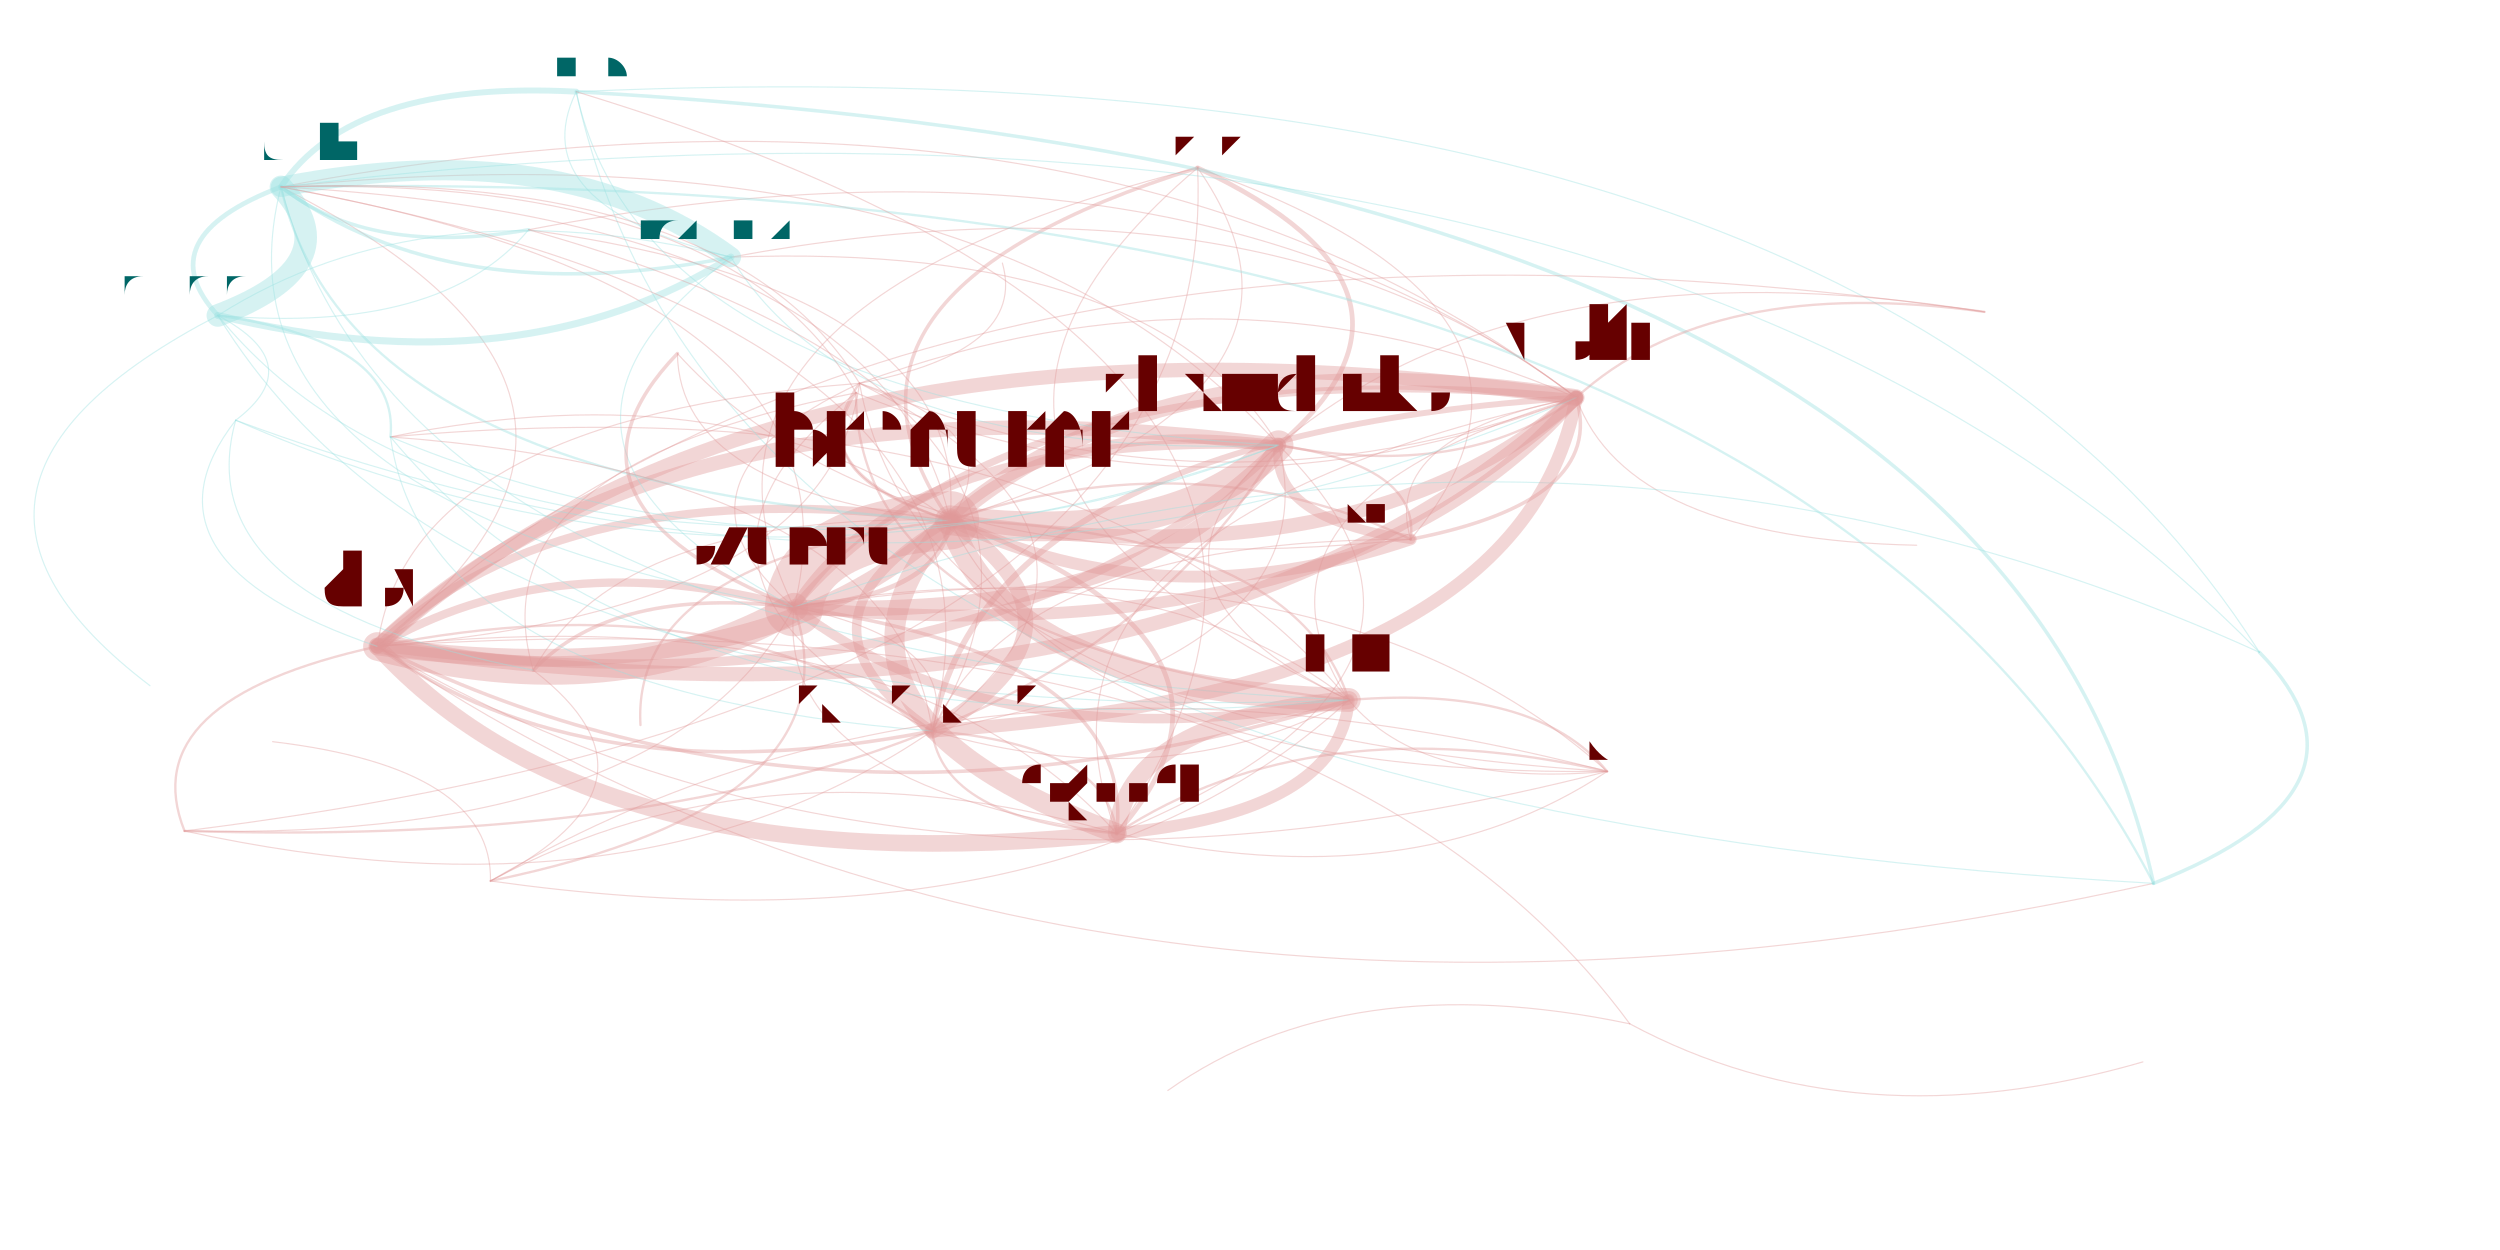
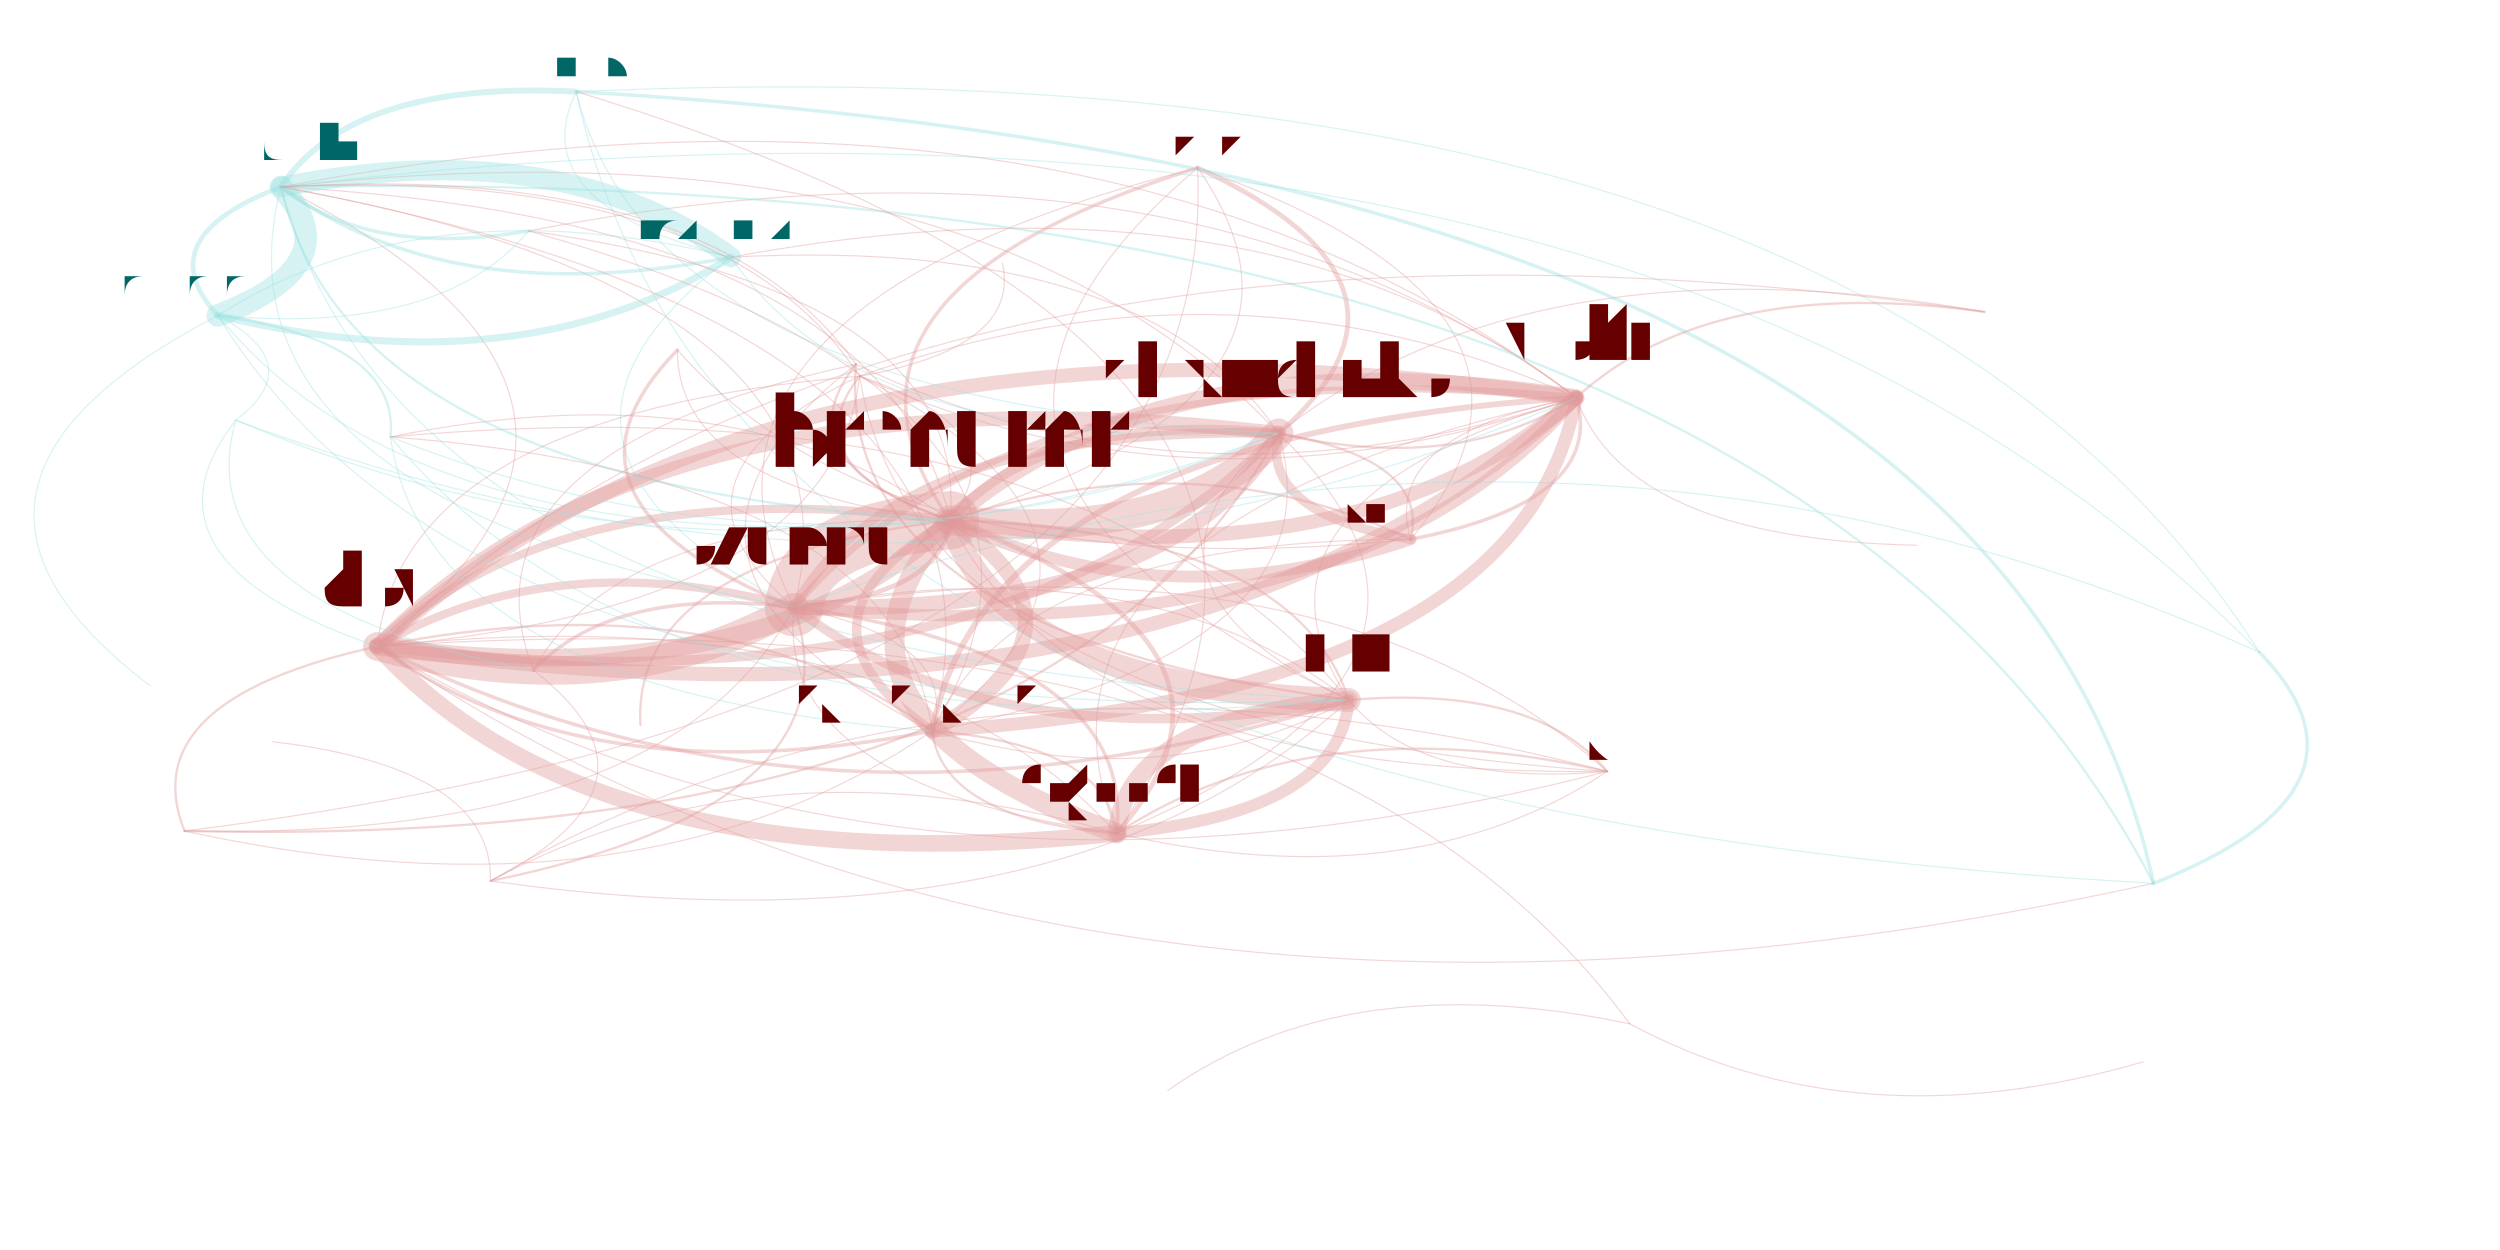
<svg xmlns="http://www.w3.org/2000/svg" width="4000" height="2000" viewBox="-0.025 -0.025 2.05 1.05">
  <style>
    path {
      fill: none;
      stroke-linecap: round;
      stroke-opacity: 0.4;
    }

    text {
      text-anchor: middle;
      alignment-baseline: hanging;
    }
  </style>
  <g opacity="0.4">
-     <path d="M1.024 0.349 Q0.712 0.336 0.617 0.485" stroke="hsl(0.0,100%,35%)" stroke-width="0.008" />
-     <path d="M1.024 0.349 Q0.835 0.325 0.748 0.412" stroke="hsl(0.0,100%,35%)" stroke-width="0.008" />
-     <path d="M1.024 0.349 Q1.181 0.379 1.274 0.309" stroke="hsl(0.0,100%,35%)" stroke-width="0.002" />
-     <path d="M1.024 0.349 Q0.510 0.282 0.267 0.518" stroke="hsl(0.0,100%,35%)" stroke-width="0.012" />
-     <path d="M1.024 0.349 Q0.882 0.468 1.083 0.563" stroke="hsl(0.0,100%,35%)" stroke-width="0.001" />
-     <path d="M1.024 0.349 Q1.176 0.219 0.956 0.116" stroke="hsl(0.0,100%,35%)" stroke-width="0.004" />
-     <path d="M1.024 0.349 Q0.921 0.178 0.564 0.191" stroke="hsl(0.0,100%,35%)" stroke-width="0.001" />
-     <path d="M1.024 0.349 Q1.016 0.411 1.135 0.428" stroke="hsl(0.0,100%,35%)" stroke-width="0.008" />
-     <path d="M1.024 0.349 Q0.778 0.073 0.186 0.132" stroke="hsl(0.0,100%,35%)" stroke-width="0.001" />
+     <path d="M1.024 0.339 Q0.704 0.331 0.617 0.485" stroke="hsl(0.0,100%,35%)" stroke-width="0.008" />
+     <path d="M1.024 0.339 Q0.827 0.320 0.748 0.412" stroke="hsl(0.0,100%,35%)" stroke-width="0.008" />
+     <path d="M1.024 0.339 Q1.173 0.374 1.274 0.309" stroke="hsl(0.0,100%,35%)" stroke-width="0.002" />
+     <path d="M1.024 0.339 Q0.502 0.277 0.267 0.518" stroke="hsl(0.0,100%,35%)" stroke-width="0.012" />
+     <path d="M1.024 0.339 Q0.874 0.463 1.083 0.563" stroke="hsl(0.0,100%,35%)" stroke-width="0.001" />
+     <path d="M1.024 0.339 Q1.168 0.214 0.956 0.116" stroke="hsl(0.0,100%,35%)" stroke-width="0.004" />
+     <path d="M1.024 0.339 Q0.913 0.173 0.564 0.191" stroke="hsl(0.0,100%,35%)" stroke-width="0.001" />
+     <path d="M1.024 0.339 Q1.008 0.406 1.135 0.428" stroke="hsl(0.0,100%,35%)" stroke-width="0.008" />
+     <path d="M1.024 0.339 Q0.770 0.068 0.186 0.132" stroke="hsl(0.0,100%,35%)" stroke-width="0.001" />
    <path d="M0.617 0.485 Q0.787 0.617 1.083 0.563" stroke="hsl(0.0,100%,35%)" stroke-width="0.008" />
-     <path d="M0.617 0.485 Q0.929 0.498 1.024 0.349" stroke="hsl(0.0,100%,35%)" stroke-width="0.013" />
+     <path d="M0.617 0.485 Q0.937 0.493 1.024 0.339" stroke="hsl(0.0,100%,35%)" stroke-width="0.013" />
    <path d="M0.617 0.485 Q0.741 0.475 0.748 0.412" stroke="hsl(0.0,100%,35%)" stroke-width="0.004" />
    <path d="M0.617 0.485 Q0.416 0.431 0.267 0.518" stroke="hsl(0.0,100%,35%)" stroke-width="0.007" />
    <path d="M0.617 0.485 Q1.086 0.528 1.274 0.309" stroke="hsl(0.0,100%,35%)" stroke-width="0.01" />
    <path d="M0.617 0.485 Q0.465 0.467 0.398 0.538" stroke="hsl(0.0,100%,35%)" stroke-width="0.003" />
    <path d="M0.617 0.485 Q0.684 0.222 0.186 0.132" stroke="hsl(0.0,100%,35%)" stroke-width="0.001" />
    <path d="M0.617 0.485 Q0.600 0.634 0.888 0.675" stroke="hsl(0.0,100%,35%)" stroke-width="0.001" />
    <path d="M0.748 0.412 Q0.624 0.422 0.617 0.485" stroke="hsl(0.0,100%,35%)" stroke-width="0.049" />
    <path d="M0.748 0.412 Q0.795 0.555 1.083 0.563" stroke="hsl(0.0,100%,35%)" stroke-width="0.02" />
    <path d="M0.748 0.412 Q1.094 0.466 1.274 0.309" stroke="hsl(0.0,100%,35%)" stroke-width="0.012" />
    <path d="M0.748 0.412 Q0.472 0.405 0.398 0.538" stroke="hsl(0.0,100%,35%)" stroke-width="0.001" />
-     <path d="M0.748 0.412 Q0.802 0.339 0.672 0.297" stroke="hsl(0.0,100%,35%)" stroke-width="0.001" />
+     <path d="M0.748 0.412 Q0.807 0.336 0.672 0.291" stroke="hsl(0.0,100%,35%)" stroke-width="0.001" />
    <path d="M0.748 0.412 Q0.928 0.498 1.135 0.428" stroke="hsl(0.0,100%,35%)" stroke-width="0.01" />
    <path d="M0.748 0.412 Q0.608 0.572 0.888 0.675" stroke="hsl(0.0,100%,35%)" stroke-width="0.017" />
    <path d="M0.748 0.412 Q1.089 0.306 0.956 0.116" stroke="hsl(0.0,100%,35%)" stroke-width="0.001" />
    <path d="M0.748 0.412 Q0.423 0.369 0.267 0.518" stroke="hsl(0.0,100%,35%)" stroke-width="0.007" />
    <path d="M0.748 0.412 Q0.599 0.497 0.733 0.589" stroke="hsl(0.0,100%,35%)" stroke-width="0.008" />
-     <path d="M0.748 0.412 Q0.766 0.219 0.394 0.168" stroke="hsl(0.0,100%,35%)" stroke-width="0.001" />
+     <path d="M0.748 0.412 Q0.766 0.220 0.394 0.169" stroke="hsl(0.0,100%,35%)" stroke-width="0.001" />
    <path d="M0.748 0.412 Q0.480 0.446 0.488 0.584" stroke="hsl(0.0,100%,35%)" stroke-width="0.002" />
-     <path d="M0.748 0.412 Q0.936 0.436 1.024 0.349" stroke="hsl(0.0,100%,35%)" stroke-width="0.025" />
+     <path d="M0.748 0.412 Q0.944 0.431 1.024 0.339" stroke="hsl(0.0,100%,35%)" stroke-width="0.025" />
    <path d="M0.748 0.412 Q0.569 0.283 0.278 0.342" stroke="hsl(0.0,100%,35%)" stroke-width="0.001" />
    <path d="M0.748 0.412 Q0.691 0.160 0.186 0.132" stroke="hsl(0.0,100%,35%)" stroke-width="0.001" />
    <path d="M0.748 0.412 Q0.855 0.628 1.300 0.623" stroke="hsl(0.0,100%,35%)" stroke-width="0.001" />
    <path d="M1.274 0.309 Q0.929 0.255 0.748 0.412" stroke="hsl(0.0,100%,35%)" stroke-width="0.014" />
    <path d="M1.274 0.309 Q0.603 0.212 0.267 0.518" stroke="hsl(0.0,100%,35%)" stroke-width="0.012" />
    <path d="M1.274 0.309 Q0.780 0.341 0.733 0.589" stroke="hsl(0.0,100%,35%)" stroke-width="0.005" />
    <path d="M1.274 0.309 Q1.317 0.428 1.560 0.433" stroke="hsl(0.0,100%,35%)" stroke-width="0.001" />
-     <path d="M1.274 0.309 Q0.947 0.062 0.394 0.168" stroke="hsl(0.0,100%,35%)" stroke-width="0.001" />
+     <path d="M1.274 0.309 Q0.946 0.063 0.394 0.169" stroke="hsl(0.0,100%,35%)" stroke-width="0.001" />
    <path d="M1.274 0.309 Q0.788 0.415 0.888 0.675" stroke="hsl(0.0,100%,35%)" stroke-width="0.001" />
    <path d="M1.274 0.309 Q0.975 0.398 1.083 0.563" stroke="hsl(0.0,100%,35%)" stroke-width="0.001" />
    <path d="M1.274 0.309 Q0.805 0.265 0.617 0.485" stroke="hsl(0.0,100%,35%)" stroke-width="0.006" />
    <path d="M1.274 0.309 Q0.872 0.003 0.186 0.132" stroke="hsl(0.0,100%,35%)" stroke-width="0.001" />
    <path d="M1.274 0.309 Q1.109 0.341 1.135 0.428" stroke="hsl(0.0,100%,35%)" stroke-width="0.001" />
    <path d="M1.274 0.309 Q1.014 0.108 0.564 0.191" stroke="hsl(0.0,100%,35%)" stroke-width="0.001" />
-     <path d="M1.274 0.309 Q0.983 0.183 0.672 0.297" stroke="hsl(0.0,100%,35%)" stroke-width="0.001" />
+     <path d="M1.274 0.309 Q0.988 0.179 0.672 0.291" stroke="hsl(0.0,100%,35%)" stroke-width="0.001" />
    <path d="M0.267 0.518 Q0.452 0.721 0.888 0.675" stroke="hsl(0.0,100%,35%)" stroke-width="0.014" />
    <path d="M0.267 0.518 Q0.938 0.615 1.274 0.309" stroke="hsl(0.0,100%,35%)" stroke-width="0.012" />
    <path d="M0.267 0.518 Q0.592 0.561 0.748 0.412" stroke="hsl(0.0,100%,35%)" stroke-width="0.015" />
    <path d="M0.267 0.518 Q0.443 0.646 0.733 0.589" stroke="hsl(0.0,100%,35%)" stroke-width="0.003" />
    <path d="M0.267 0.518 Q0.639 0.704 1.083 0.563" stroke="hsl(0.0,100%,35%)" stroke-width="0.003" />
    <path d="M0.267 0.518 Q0.535 0.309 0.186 0.132" stroke="hsl(0.0,100%,35%)" stroke-width="0.001" />
-     <path d="M0.267 0.518 Q0.780 0.585 1.024 0.349" stroke="hsl(0.0,100%,35%)" stroke-width="0.008" />
+     <path d="M0.267 0.518 Q0.788 0.580 1.024 0.339" stroke="hsl(0.0,100%,35%)" stroke-width="0.008" />
    <path d="M0.267 0.518 Q0.468 0.571 0.617 0.485" stroke="hsl(0.0,100%,35%)" stroke-width="0.024" />
    <path d="M0.267 0.518 Q0.853 0.916 1.759 0.717" stroke="hsl(0.0,100%,35%)" stroke-width="0.001" />
    <path d="M0.267 0.518 Q0.699 0.777 1.300 0.623" stroke="hsl(0.0,100%,35%)" stroke-width="0.001" />
    <path d="M0.267 0.518 Q0.061 0.563 0.105 0.673" stroke="hsl(0.0,100%,35%)" stroke-width="0.002" />
-     <path d="M0.267 0.518 Q0.646 0.488 0.672 0.297" stroke="hsl(0.0,100%,35%)" stroke-width="0.001" />
+     <path d="M0.267 0.518 Q0.651 0.485 0.672 0.291" stroke="hsl(0.0,100%,35%)" stroke-width="0.001" />
    <path d="M1.083 0.563 Q0.896 0.580 0.888 0.675" stroke="hsl(0.0,100%,35%)" stroke-width="0.015" />
    <path d="M1.083 0.563 Q1.037 0.421 0.748 0.412" stroke="hsl(0.0,100%,35%)" stroke-width="0.002" />
    <path d="M1.083 0.563 Q0.858 0.291 0.278 0.342" stroke="hsl(0.0,100%,35%)" stroke-width="0.001" />
    <path d="M1.083 0.563 Q0.913 0.431 0.617 0.485" stroke="hsl(0.0,100%,35%)" stroke-width="0.001" />
    <path d="M1.083 0.563 Q1.144 0.637 1.300 0.623" stroke="hsl(0.0,100%,35%)" stroke-width="0.001" />
    <path d="M0.956 0.116 Q0.615 0.222 0.748 0.412" stroke="hsl(0.0,100%,35%)" stroke-width="0.003" />
    <path d="M0.956 0.116 Q0.491 0.233 0.617 0.485" stroke="hsl(0.0,100%,35%)" stroke-width="0.001" />
    <path d="M0.956 0.116 Q0.662 0.365 1.083 0.563" stroke="hsl(0.0,100%,35%)" stroke-width="0.001" />
    <path d="M0.564 0.191 Q0.422 0.086 0.186 0.132" stroke="hsl(180.0,100%,35%)" stroke-width="0.017" />
    <path d="M0.564 0.191 Q0.308 0.129 0.133 0.240" stroke="hsl(180.0,100%,35%)" stroke-width="0.001" />
-     <path d="M0.564 0.191 Q0.667 0.362 1.024 0.349" stroke="hsl(180.0,100%,35%)" stroke-width="0.001" />
+     <path d="M0.564 0.191 Q0.675 0.357 1.024 0.339" stroke="hsl(180.0,100%,35%)" stroke-width="0.001" />
    <path d="M0.564 0.191 Q0.355 0.348 0.617 0.485" stroke="hsl(180.0,100%,35%)" stroke-width="0.001" />
    <path d="M1.135 0.428 Q1.300 0.396 1.274 0.309" stroke="hsl(0.0,100%,35%)" stroke-width="0.003" />
    <path d="M1.135 0.428 Q0.955 0.343 0.748 0.412" stroke="hsl(0.0,100%,35%)" stroke-width="0.002" />
    <path d="M1.135 0.428 Q1.295 0.236 0.956 0.116" stroke="hsl(0.0,100%,35%)" stroke-width="0.001" />
-     <path d="M1.135 0.428 Q1.143 0.366 1.024 0.349" stroke="hsl(0.0,100%,35%)" stroke-width="0.002" />
+     <path d="M1.135 0.428 Q1.151 0.361 1.024 0.339" stroke="hsl(0.0,100%,35%)" stroke-width="0.002" />
    <path d="M1.135 0.428 Q0.806 0.428 0.733 0.589" stroke="hsl(0.0,100%,35%)" stroke-width="0.001" />
    <path d="M0.186 0.132 Q0.073 0.175 0.133 0.240" stroke="hsl(180.0,100%,35%)" stroke-width="0.004" />
-     <path d="M0.186 0.132 Q0.261 0.191 0.394 0.168" stroke="hsl(180.0,100%,35%)" stroke-width="0.003" />
+     <path d="M0.186 0.132 Q0.260 0.192 0.394 0.169" stroke="hsl(180.0,100%,35%)" stroke-width="0.003" />
    <path d="M0.186 0.132 Q0.290 0.527 1.083 0.563" stroke="hsl(180.0,100%,35%)" stroke-width="0.001" />
    <path d="M0.186 0.132 Q0.243 0.384 0.748 0.412" stroke="hsl(180.0,100%,35%)" stroke-width="0.002" />
    <path d="M0.186 0.132 Q0.328 0.237 0.564 0.191" stroke="hsl(180.0,100%,35%)" stroke-width="0.003" />
    <path d="M0.186 0.132 Q0.119 0.395 0.617 0.485" stroke="hsl(180.0,100%,35%)" stroke-width="0.001" />
    <path d="M0.133 0.240 Q0.246 0.197 0.186 0.132" stroke="hsl(180.0,100%,35%)" stroke-width="0.019" />
    <path d="M0.133 0.240 Q0.303 0.449 0.748 0.412" stroke="hsl(180.0,100%,35%)" stroke-width="0.001" />
    <path d="M0.133 0.240 Q0.350 0.592 1.083 0.563" stroke="hsl(180.0,100%,35%)" stroke-width="0.001" />
-     <path d="M0.133 0.240 Q0.321 0.256 0.394 0.168" stroke="hsl(180.0,100%,35%)" stroke-width="0.001" />
+     <path d="M0.133 0.240 Q0.321 0.257 0.394 0.169" stroke="hsl(180.0,100%,35%)" stroke-width="0.001" />
    <path d="M0.133 0.240 Q0.388 0.302 0.564 0.191" stroke="hsl(180.0,100%,35%)" stroke-width="0.006" />
    <path d="M0.133 0.240 Q-0.144 0.384 0.076 0.551" stroke="hsl(180.0,100%,35%)" stroke-width="0.001" />
    <path d="M1.759 0.717 Q1.960 0.638 1.848 0.523" stroke="hsl(180.0,100%,35%)" stroke-width="0.003" />
    <path d="M1.759 0.717 Q1.441 0.110 0.186 0.132" stroke="hsl(180.0,100%,35%)" stroke-width="0.002" />
    <path d="M1.759 0.717 Q1.629 0.120 0.434 0.052" stroke="hsl(180.0,100%,35%)" stroke-width="0.003" />
    <path d="M1.848 0.523 Q1.330 -0.005 0.186 0.132" stroke="hsl(180.0,100%,35%)" stroke-width="0.001" />
    <path d="M1.848 0.523 Q1.518 0.004 0.434 0.052" stroke="hsl(180.0,100%,35%)" stroke-width="0.001" />
    <path d="M1.848 0.523 Q1.263 0.257 0.617 0.485" stroke="hsl(180.0,100%,35%)" stroke-width="0.001" />
    <path d="M0.434 0.052 Q0.246 0.042 0.186 0.132" stroke="hsl(180.0,100%,35%)" stroke-width="0.005" />
    <path d="M0.434 0.052 Q0.388 0.147 0.564 0.191" stroke="hsl(180.0,100%,35%)" stroke-width="0.001" />
-     <path d="M0.434 0.052 Q0.491 0.318 1.024 0.349" stroke="hsl(180.0,100%,35%)" stroke-width="0.001" />
+     <path d="M0.434 0.052 Q0.499 0.313 1.024 0.339" stroke="hsl(180.0,100%,35%)" stroke-width="0.001" />
    <path d="M0.434 0.052 Q0.564 0.650 1.759 0.717" stroke="hsl(180.0,100%,35%)" stroke-width="0.001" />
-     <path d="M0.672 0.297 Q0.618 0.370 0.748 0.412" stroke="hsl(0.0,100%,35%)" stroke-width="0.002" />
-     <path d="M0.672 0.297 Q0.725 0.586 1.300 0.623" stroke="hsl(0.0,100%,35%)" stroke-width="0.001" />
-     <path d="M0.672 0.297 Q0.813 0.270 0.792 0.196" stroke="hsl(0.0,100%,35%)" stroke-width="0.001" />
-     <path d="M0.672 0.297 Q0.964 0.423 1.274 0.309" stroke="hsl(0.0,100%,35%)" stroke-width="0.001" />
-     <path d="M0.672 0.297 Q0.293 0.326 0.267 0.518" stroke="hsl(0.0,100%,35%)" stroke-width="0.001" />
-     <path d="M0.672 0.297 Q0.561 0.117 0.186 0.132" stroke="hsl(0.0,100%,35%)" stroke-width="0.001" />
-     <path d="M0.672 0.297 Q0.495 0.380 0.617 0.485" stroke="hsl(0.0,100%,35%)" stroke-width="0.001" />
+     <path d="M0.672 0.291 Q0.613 0.367 0.748 0.412" stroke="hsl(0.0,100%,35%)" stroke-width="0.002" />
+     <path d="M0.672 0.291 Q0.720 0.583 1.300 0.623" stroke="hsl(0.0,100%,35%)" stroke-width="0.001" />
+     <path d="M0.672 0.291 Q0.808 0.267 0.792 0.196" stroke="hsl(0.0,100%,35%)" stroke-width="0.001" />
+     <path d="M0.672 0.291 Q0.959 0.420 1.274 0.309" stroke="hsl(0.0,100%,35%)" stroke-width="0.001" />
+     <path d="M0.672 0.291 Q0.288 0.323 0.267 0.518" stroke="hsl(0.0,100%,35%)" stroke-width="0.001" />
+     <path d="M0.672 0.291 Q0.556 0.114 0.186 0.132" stroke="hsl(0.0,100%,35%)" stroke-width="0.001" />
+     <path d="M0.672 0.291 Q0.489 0.377 0.617 0.485" stroke="hsl(0.0,100%,35%)" stroke-width="0.001" />
    <path d="M0.888 0.675 Q0.704 0.472 0.267 0.518" stroke="hsl(0.0,100%,35%)" stroke-width="0.001" />
    <path d="M0.888 0.675 Q0.905 0.526 0.617 0.485" stroke="hsl(0.0,100%,35%)" stroke-width="0.003" />
    <path d="M0.888 0.675 Q1.075 0.658 1.083 0.563" stroke="hsl(0.0,100%,35%)" stroke-width="0.01" />
-     <path d="M0.888 0.675 Q1.217 0.539 1.024 0.349" stroke="hsl(0.0,100%,35%)" stroke-width="0.001" />
+     <path d="M0.888 0.675 Q1.225 0.534 1.024 0.339" stroke="hsl(0.0,100%,35%)" stroke-width="0.001" />
    <path d="M0.888 0.675 Q1.029 0.516 0.748 0.412" stroke="hsl(0.0,100%,35%)" stroke-width="0.004" />
    <path d="M0.888 0.675 Q0.880 0.601 0.733 0.589" stroke="hsl(0.0,100%,35%)" stroke-width="0.002" />
    <path d="M0.888 0.675 Q1.160 0.273 0.434 0.052" stroke="hsl(0.0,100%,35%)" stroke-width="0.001" />
    <path d="M0.888 0.675 Q1.136 0.732 1.300 0.623" stroke="hsl(0.0,100%,35%)" stroke-width="0.001" />
    <path d="M0.888 0.675 Q0.594 0.590 0.362 0.715" stroke="hsl(0.0,100%,35%)" stroke-width="0.001" />
    <path d="M0.733 0.589 Q0.882 0.503 0.748 0.412" stroke="hsl(0.0,100%,35%)" stroke-width="0.013" />
    <path d="M0.733 0.589 Q0.929 0.646 1.083 0.563" stroke="hsl(0.0,100%,35%)" stroke-width="0.001" />
-     <path d="M0.733 0.589 Q0.936 0.431 0.672 0.297" stroke="hsl(0.0,100%,35%)" stroke-width="0.001" />
+     <path d="M0.733 0.589 Q0.941 0.428 0.672 0.291" stroke="hsl(0.0,100%,35%)" stroke-width="0.001" />
    <path d="M0.733 0.589 Q0.742 0.663 0.888 0.675" stroke="hsl(0.0,100%,35%)" stroke-width="0.002" />
-     <path d="M0.733 0.589 Q0.900 0.310 0.394 0.168" stroke="hsl(0.0,100%,35%)" stroke-width="0.001" />
+     <path d="M0.733 0.589 Q0.900 0.311 0.394 0.169" stroke="hsl(0.0,100%,35%)" stroke-width="0.001" />
    <path d="M0.733 0.589 Q0.703 0.374 0.278 0.342" stroke="hsl(0.0,100%,35%)" stroke-width="0.001" />
    <path d="M0.733 0.589 Q0.758 0.514 0.617 0.485" stroke="hsl(0.0,100%,35%)" stroke-width="0.001" />
    <path d="M0.733 0.589 Q1.228 0.557 1.274 0.309" stroke="hsl(0.0,100%,35%)" stroke-width="0.011" />
    <path d="M0.733 0.589 Q0.557 0.460 0.267 0.518" stroke="hsl(0.0,100%,35%)" stroke-width="0.002" />
    <path d="M0.733 0.589 Q0.825 0.251 0.186 0.132" stroke="hsl(0.0,100%,35%)" stroke-width="0.001" />
-     <path d="M0.733 0.589 Q1.070 0.527 1.024 0.349" stroke="hsl(0.0,100%,35%)" stroke-width="0.001" />
+     <path d="M0.733 0.589 Q1.078 0.522 1.024 0.339" stroke="hsl(0.0,100%,35%)" stroke-width="0.001" />
    <path d="M0.278 0.342 Q0.286 0.262 0.133 0.240" stroke="hsl(180.0,100%,35%)" stroke-width="0.002" />
    <path d="M0.278 0.342 Q0.308 0.556 0.733 0.589" stroke="hsl(180.0,100%,35%)" stroke-width="0.001" />
-     <path d="M0.278 0.342 Q0.645 0.494 1.024 0.349" stroke="hsl(180.0,100%,35%)" stroke-width="0.001" />
+     <path d="M0.278 0.342 Q0.653 0.490 1.024 0.339" stroke="hsl(180.0,100%,35%)" stroke-width="0.001" />
    <path d="M0.278 0.342 Q0.503 0.614 1.083 0.563" stroke="hsl(180.0,100%,35%)" stroke-width="0.001" />
    <path d="M1.300 0.623 Q1.240 0.550 1.083 0.563" stroke="hsl(0.0,100%,35%)" stroke-width="0.002" />
    <path d="M1.300 0.623 Q1.053 0.567 0.888 0.675" stroke="hsl(0.0,100%,35%)" stroke-width="0.002" />
    <path d="M1.300 0.623 Q0.758 0.482 0.362 0.715" stroke="hsl(0.0,100%,35%)" stroke-width="0.001" />
    <path d="M1.300 0.623 Q1.070 0.417 0.617 0.485" stroke="hsl(0.0,100%,35%)" stroke-width="0.001" />
    <path d="M0.362 0.715 Q0.674 0.651 0.617 0.485" stroke="hsl(0.0,100%,35%)" stroke-width="0.002" />
    <path d="M0.362 0.715 Q0.844 0.783 1.083 0.563" stroke="hsl(0.0,100%,35%)" stroke-width="0.001" />
    <path d="M0.362 0.715 Q0.364 0.620 0.179 0.598" stroke="hsl(0.0,100%,35%)" stroke-width="0.001" />
    <path d="M0.362 0.715 Q0.522 0.633 0.398 0.538" stroke="hsl(0.0,100%,35%)" stroke-width="0.001" />
    <path d="M0.148 0.328 Q0.056 0.446 0.267 0.518" stroke="hsl(180.0,100%,35%)" stroke-width="0.001" />
    <path d="M0.148 0.328 Q0.105 0.482 0.398 0.538" stroke="hsl(180.0,100%,35%)" stroke-width="0.001" />
    <path d="M0.148 0.328 Q0.726 0.543 1.274 0.309" stroke="hsl(180.0,100%,35%)" stroke-width="0.001" />
-     <path d="M0.148 0.328 Q0.569 0.513 1.024 0.349" stroke="hsl(180.0,100%,35%)" stroke-width="0.001" />
+     <path d="M0.148 0.328 Q0.577 0.508 1.024 0.339" stroke="hsl(180.0,100%,35%)" stroke-width="0.001" />
    <path d="M0.148 0.328 Q0.210 0.281 0.133 0.240" stroke="hsl(180.0,100%,35%)" stroke-width="0.001" />
-     <path d="M0.105 0.673 Q0.824 0.695 1.024 0.349" stroke="hsl(0.0,100%,35%)" stroke-width="0.002" />
+     <path d="M0.105 0.673 Q0.832 0.690 1.024 0.339" stroke="hsl(0.0,100%,35%)" stroke-width="0.002" />
    <path d="M0.105 0.673 Q0.976 0.565 0.956 0.116" stroke="hsl(0.0,100%,35%)" stroke-width="0.001" />
    <path d="M0.105 0.673 Q0.512 0.682 0.617 0.485" stroke="hsl(0.0,100%,35%)" stroke-width="0.001" />
    <path d="M0.105 0.673 Q0.487 0.757 0.733 0.589" stroke="hsl(0.0,100%,35%)" stroke-width="0.001" />
    <path d="M1.617 0.237 Q1.388 0.205 1.274 0.309" stroke="hsl(0.0,100%,35%)" stroke-width="0.002" />
-     <path d="M1.617 0.237 Q1.231 0.175 1.024 0.349" stroke="hsl(0.0,100%,35%)" stroke-width="0.001" />
+     <path d="M1.617 0.237 Q1.239 0.170 1.024 0.339" stroke="hsl(0.0,100%,35%)" stroke-width="0.001" />
    <path d="M1.617 0.237 Q0.718 0.108 0.267 0.518" stroke="hsl(0.0,100%,35%)" stroke-width="0.001" />
-     <path d="M0.669 0.305 Q0.669 0.517 1.083 0.563" stroke="hsl(0.0,100%,35%)" stroke-width="0.002" />
-     <path d="M0.669 0.305 Q0.968 0.428 1.274 0.309" stroke="hsl(0.0,100%,35%)" stroke-width="0.001" />
-     <path d="M0.669 0.305 Q0.566 0.122 0.186 0.132" stroke="hsl(0.0,100%,35%)" stroke-width="0.001" />
-     <path d="M0.669 0.305 Q0.623 0.374 0.748 0.412" stroke="hsl(0.0,100%,35%)" stroke-width="0.002" />
-     <path d="M0.669 0.305 Q0.347 0.367 0.398 0.538" stroke="hsl(0.0,100%,35%)" stroke-width="0.001" />
-     <path d="M0.669 0.305 Q0.474 0.459 0.733 0.589" stroke="hsl(0.0,100%,35%)" stroke-width="0.001" />
-     <path d="M0.519 0.272 Q0.398 0.398 0.617 0.485" stroke="hsl(0.0,100%,35%)" stroke-width="0.003" />
-     <path d="M0.519 0.272 Q0.521 0.388 0.748 0.412" stroke="hsl(0.0,100%,35%)" stroke-width="0.001" />
-     <path d="M0.519 0.272 Q0.702 0.473 1.135 0.428" stroke="hsl(0.0,100%,35%)" stroke-width="0.001" />
+     <path d="M0.669 0.281 Q0.651 0.505 1.083 0.563" stroke="hsl(0.0,100%,35%)" stroke-width="0.002" />
+     <path d="M0.669 0.281 Q0.950 0.416 1.274 0.309" stroke="hsl(0.0,100%,35%)" stroke-width="0.001" />
+     <path d="M0.669 0.281 Q0.547 0.110 0.186 0.132" stroke="hsl(0.0,100%,35%)" stroke-width="0.001" />
+     <path d="M0.669 0.281 Q0.604 0.362 0.748 0.412" stroke="hsl(0.0,100%,35%)" stroke-width="0.002" />
+     <path d="M0.669 0.281 Q0.328 0.355 0.398 0.538" stroke="hsl(0.0,100%,35%)" stroke-width="0.001" />
+     <path d="M0.669 0.281 Q0.455 0.448 0.733 0.589" stroke="hsl(0.0,100%,35%)" stroke-width="0.001" />
+     <path d="M0.519 0.269 Q0.395 0.396 0.617 0.485" stroke="hsl(0.0,100%,35%)" stroke-width="0.003" />
+     <path d="M0.519 0.269 Q0.519 0.386 0.748 0.412" stroke="hsl(0.0,100%,35%)" stroke-width="0.001" />
+     <path d="M0.519 0.269 Q0.699 0.472 1.135 0.428" stroke="hsl(0.0,100%,35%)" stroke-width="0.001" />
    <path d="M1.319 0.835 Q1.509 0.937 1.750 0.867" stroke="hsl(0.0,100%,35%)" stroke-width="0.001" />
    <path d="M1.319 0.835 Q1.047 0.466 0.267 0.518" stroke="hsl(0.0,100%,35%)" stroke-width="0.001" />
    <path d="M1.319 0.835 Q1.081 0.785 0.931 0.891" stroke="hsl(0.0,100%,35%)" stroke-width="0.001" />
  </g>
-   <text x="1.024" y="0.320" font-size="0.058" fill="hsl(0.0,100%,20%)">alexrudenko</text>
+   <text x="1.024" y="0.310" font-size="0.058" fill="hsl(0.0,100%,20%)">alexrudenko</text>
  <text x="0.617" y="0.449" font-size="0.071" fill="hsl(0.0,100%,20%)">szuend</text>
  <text x="0.748" y="0.368" font-size="0.088" fill="hsl(0.0,100%,20%)">bmeurer</text>
  <text x="1.274" y="0.280" font-size="0.058" fill="hsl(0.0,100%,20%)">wolfi</text>
  <text x="0.267" y="0.485" font-size="0.066" fill="hsl(0.0,100%,20%)">dsv</text>
  <text x="1.083" y="0.539" font-size="0.049" fill="hsl(0.0,100%,20%)">pfaffe</text>
  <text x="0.956" y="0.106" font-size="0.019" fill="hsl(0.0,100%,20%)">nvitkov</text>
  <text x="0.564" y="0.175" font-size="0.032" fill="hsl(180.0,100%,20%)">jacktfranklin</text>
  <text x="1.135" y="0.413" font-size="0.03" fill="hsl(0.0,100%,20%)">yangguo</text>
  <text x="0.186" y="0.109" font-size="0.047" fill="hsl(180.0,100%,20%)">andoli</text>
  <text x="0.133" y="0.223" font-size="0.035" fill="hsl(180.0,100%,20%)">alinavarkki</text>
-   <text x="0.394" y="0.161" font-size="0.014" fill="hsl(180.0,100%,20%)">nancyly</text>
+   <text x="0.394" y="0.162" font-size="0.014" fill="hsl(180.0,100%,20%)">nancyly</text>
  <text x="0.076" y="0.549" font-size="0.005" fill="hsl(180.0,100%,20%)">victorporof</text>
  <text x="1.759" y="0.709" font-size="0.017" fill="hsl(180.0,100%,20%)">asraine</text>
  <text x="1.848" y="0.516" font-size="0.013" fill="hsl(180.0,100%,20%)">cjamcl</text>
  <text x="0.434" y="0.042" font-size="0.02" fill="hsl(180.0,100%,20%)">paulirish</text>
  <text x="0.398" y="0.531" font-size="0.014" fill="hsl(0.0,100%,20%)">mathias</text>
-   <text x="0.672" y="0.288" font-size="0.019" fill="hsl(0.0,100%,20%)">jec</text>
+   <text x="0.672" y="0.281" font-size="0.019" fill="hsl(0.0,100%,20%)">jec</text>
  <text x="0.888" y="0.650" font-size="0.051" fill="hsl(0.0,100%,20%)">ergunsh</text>
  <text x="0.733" y="0.567" font-size="0.043" fill="hsl(0.0,100%,20%)">kprokopenko</text>
  <text x="0.488" y="0.580" font-size="0.008" fill="hsl(0.0,100%,20%)">petermueller</text>
  <text x="0.278" y="0.334" font-size="0.014" fill="hsl(180.0,100%,20%)">leese</text>
  <text x="1.300" y="0.614" font-size="0.019" fill="hsl(0.0,100%,20%)">changhaohan</text>
  <text x="0.362" y="0.707" font-size="0.015" fill="hsl(0.0,100%,20%)">liviurau</text>
  <text x="0.148" y="0.322" font-size="0.012" fill="hsl(180.0,100%,20%)">chrche</text>
  <text x="0.105" y="0.666" font-size="0.014" fill="hsl(0.0,100%,20%)">jrandolf</text>
  <text x="1.617" y="0.232" font-size="0.011" fill="hsl(0.0,100%,20%)">elormcoch</text>
  <text x="0.792" y="0.193" font-size="0.005" fill="hsl(0.0,100%,20%)">semel</text>
-   <text x="0.669" y="0.297" font-size="0.016" fill="hsl(0.0,100%,20%)">kimanh</text>
+   <text x="0.669" y="0.273" font-size="0.016" fill="hsl(0.0,100%,20%)">kimanh</text>
  <text x="0.179" y="0.595" font-size="0.007" fill="hsl(0.0,100%,20%)">machenbach</text>
-   <text x="0.519" y="0.266" font-size="0.012" fill="hsl(0.0,100%,20%)">seth.brenith</text>
+   <text x="0.519" y="0.263" font-size="0.012" fill="hsl(0.0,100%,20%)">seth.brenith</text>
  <text x="1.319" y="0.831" font-size="0.008" fill="hsl(0.0,100%,20%)">sisidovski</text>
  <text x="1.750" y="0.864" font-size="0.005" fill="hsl(0.0,100%,20%)">kouhei</text>
  <text x="0.931" y="0.888" font-size="0.005" fill="hsl(0.0,100%,20%)">yyanagisawa</text>
  <text x="1.560" y="0.431" font-size="0.005" fill="hsl(0.0,100%,20%)">shuuran</text>
</svg>
